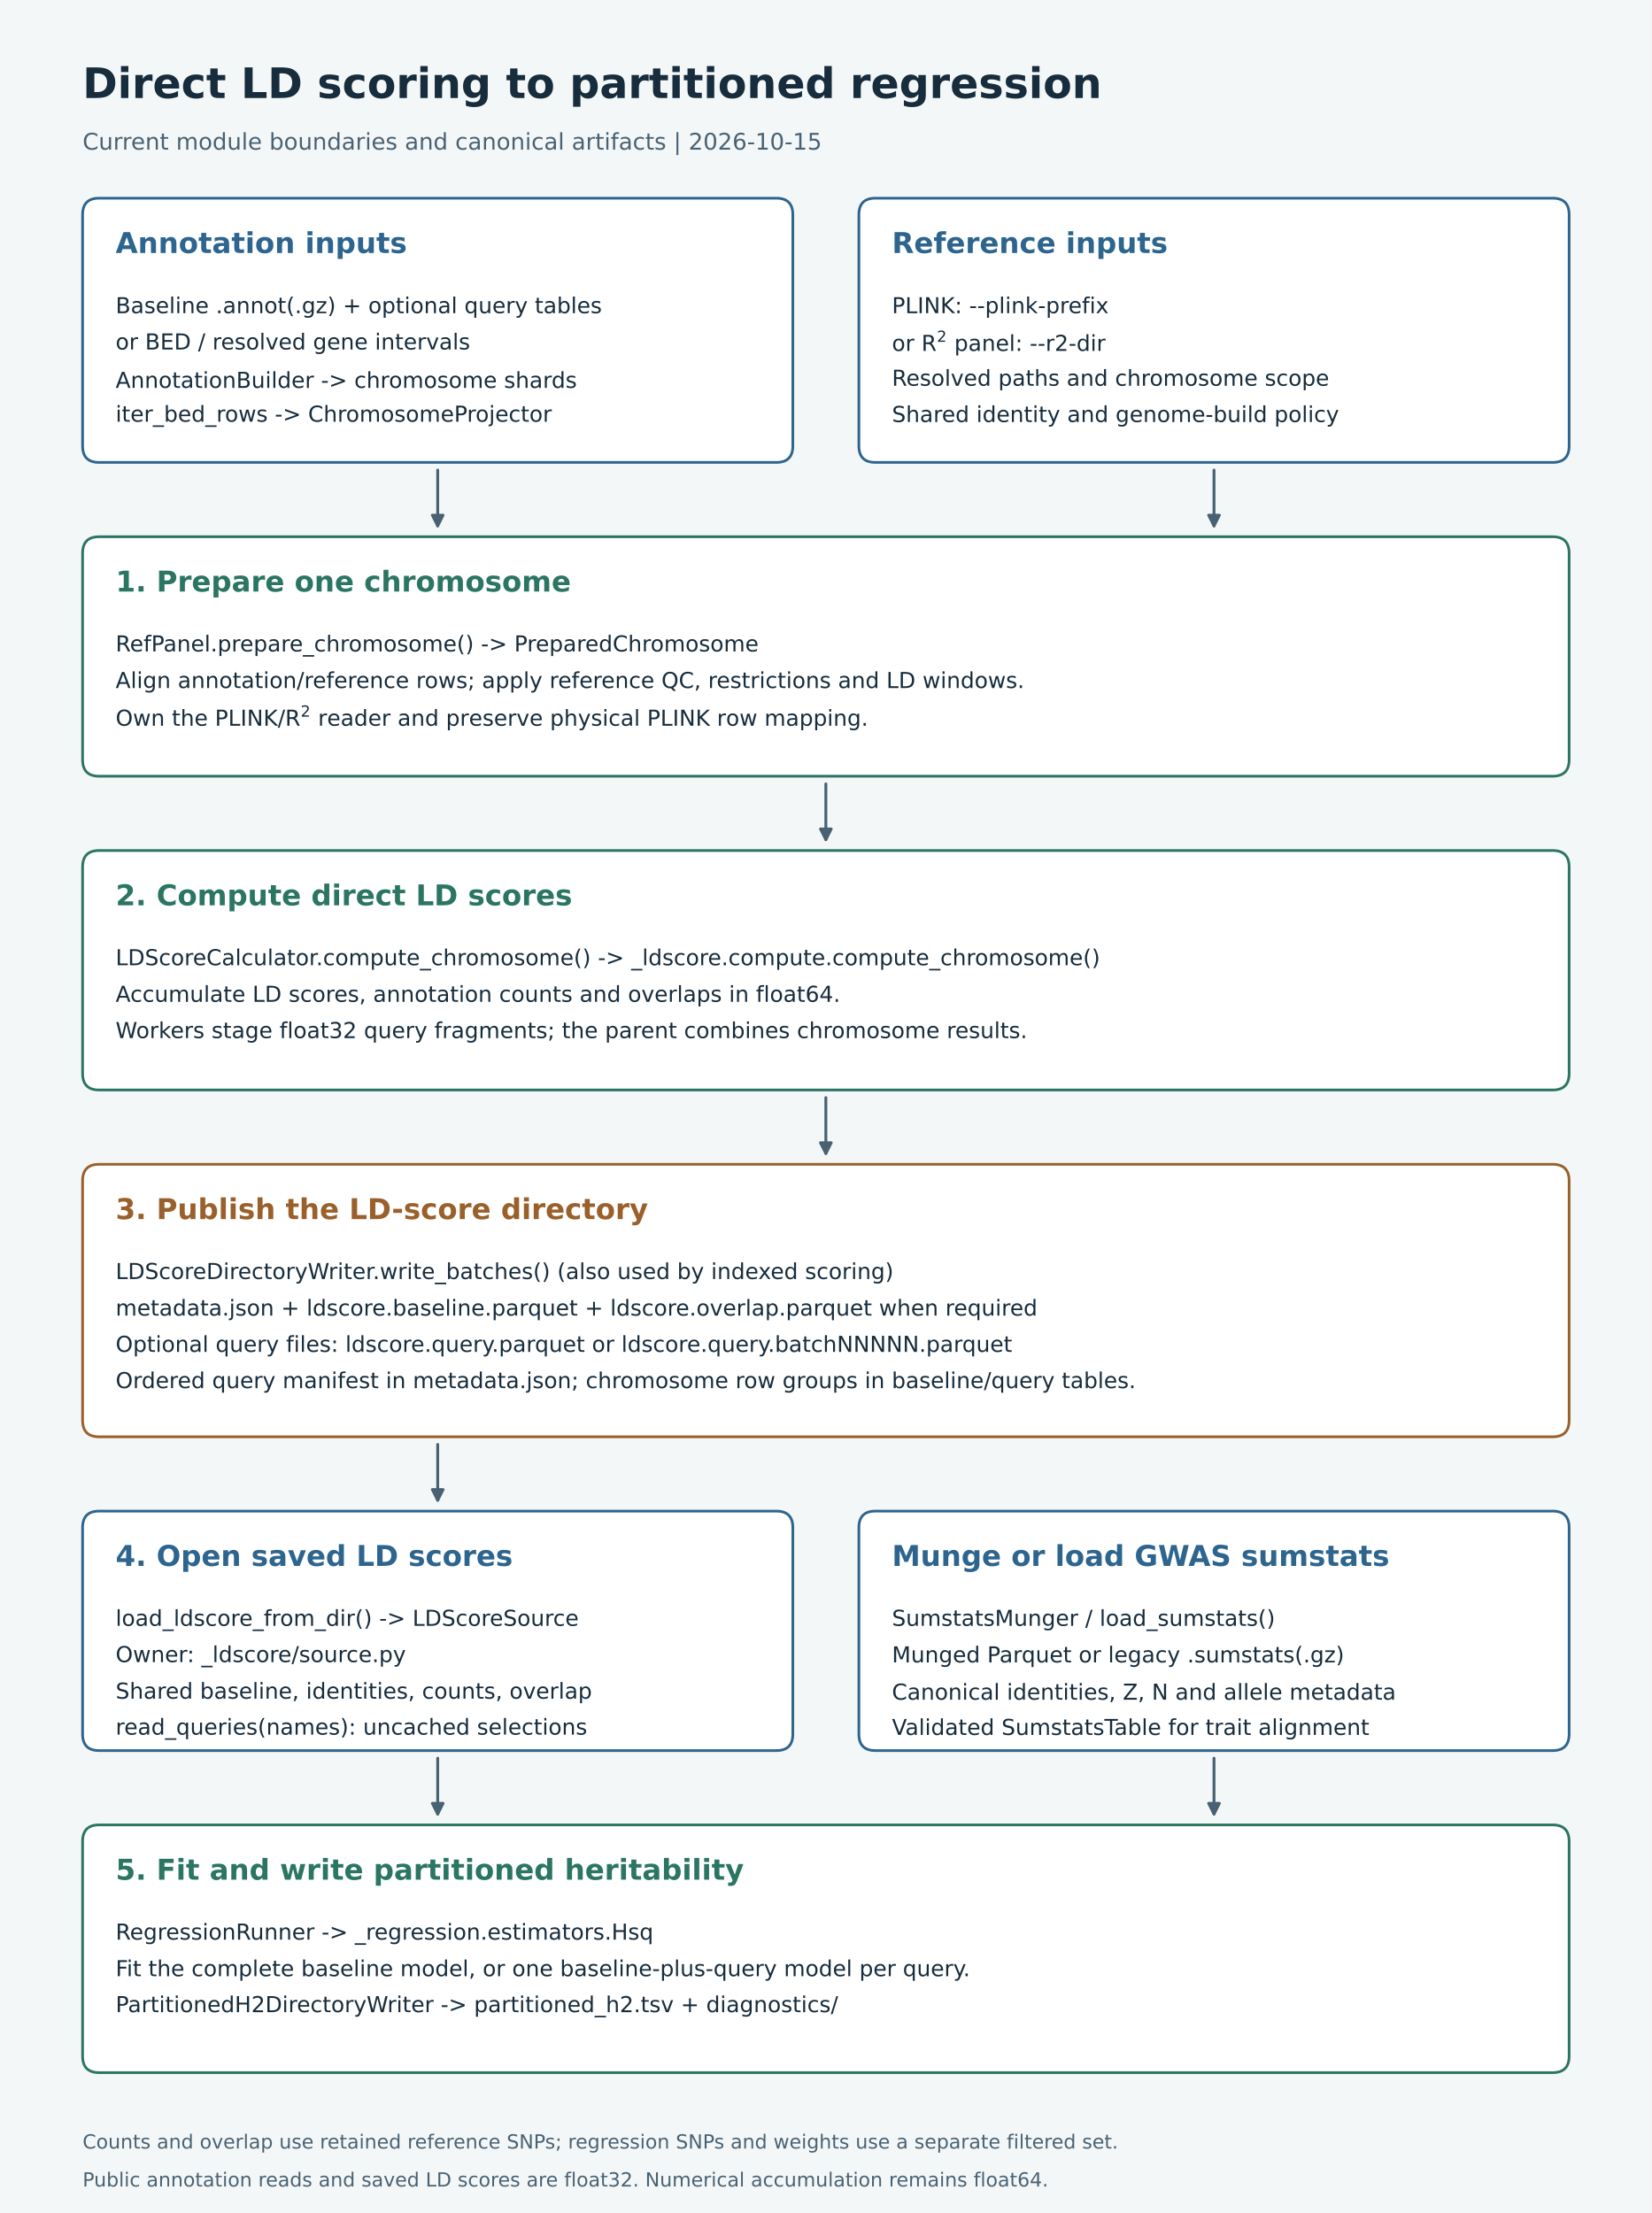
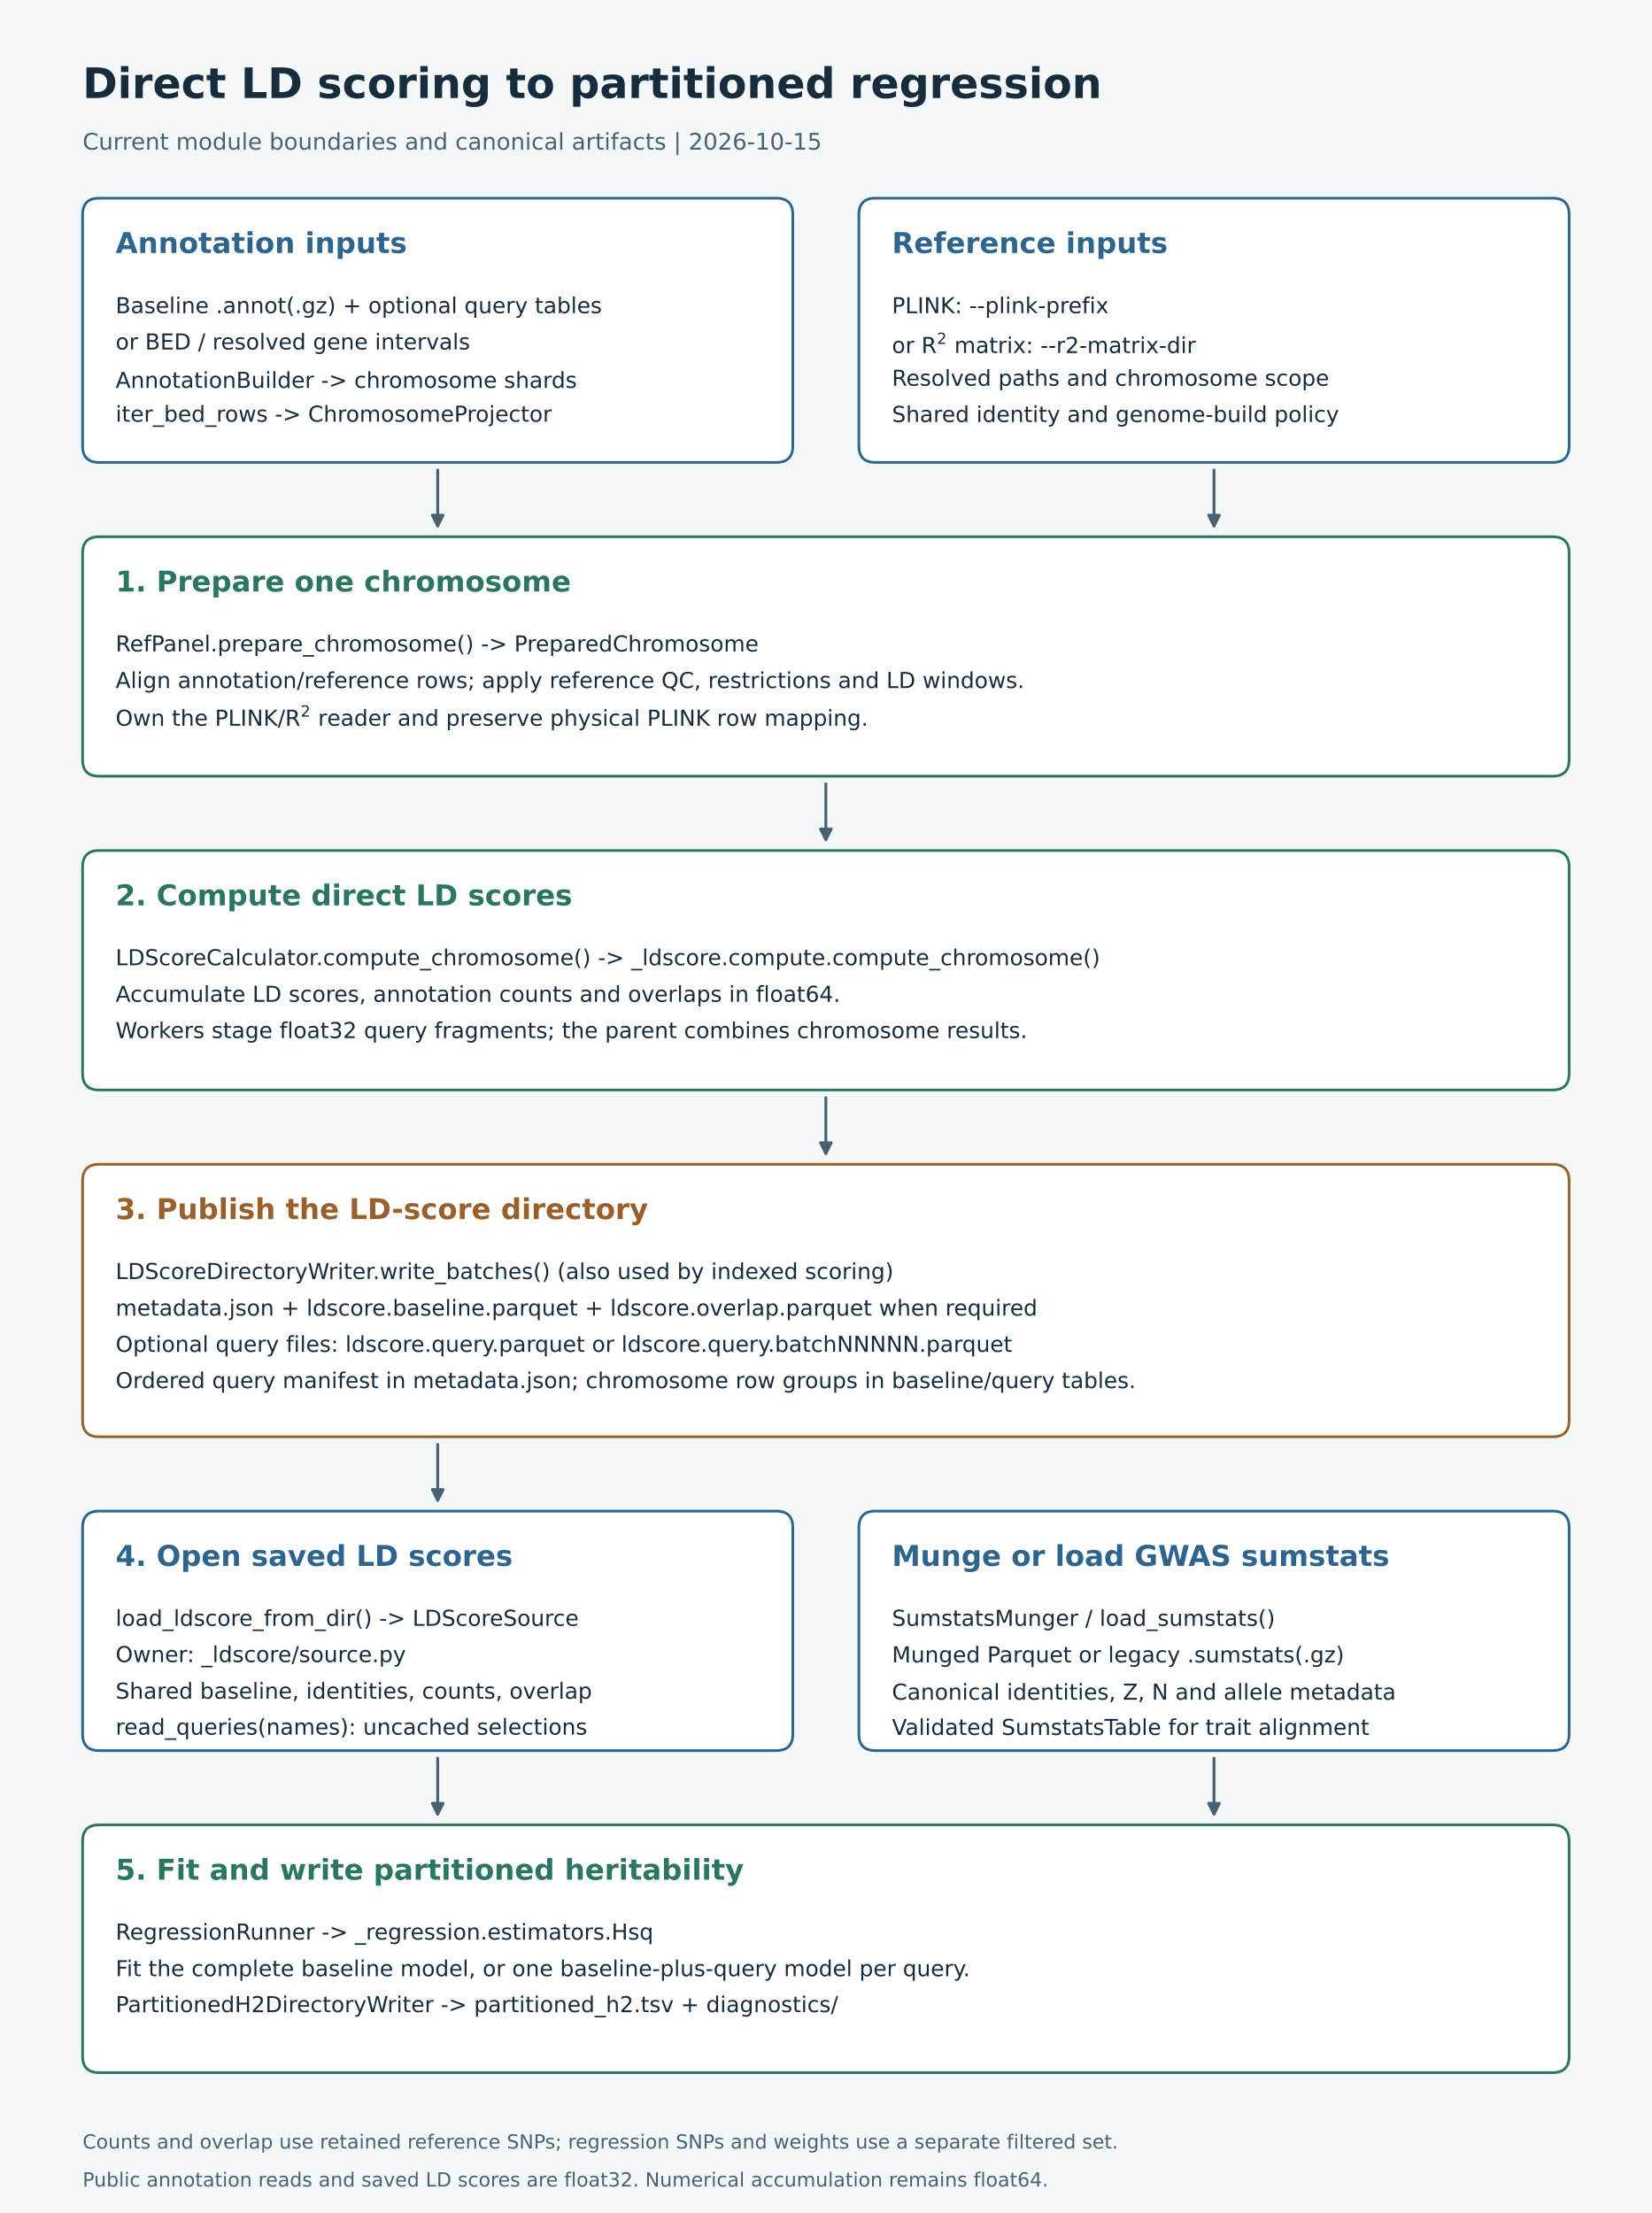
<svg xmlns="http://www.w3.org/2000/svg" width="864pt" height="1157.76pt" viewBox="0 0 864 1157.76" version="1.1">
  <defs>
    <style type="text/css">*{stroke-linejoin: round; stroke-linecap: butt}</style>
  </defs>
  <g id="figure_1">
    <g id="patch_1">
      <path d="M 0 1157.76 L 864 1157.76 L 864 0 L 0 0 z " style="fill: #f4f7f8" />
    </g>
    <g id="axes_1">
      <g id="patch_2">
        <path d="M 228.96 245.921 Q 228.96 261.361 228.96 275.125 " clip-path="url(#p7201c14976)" style="fill: none; stroke: #496273; stroke-width: 1.5; stroke-linecap: round" />
        <path d="M 231.76 269.525 L 228.96 275.125 L 226.16 269.525 z " clip-path="url(#p7201c14976)" style="fill: #496273; stroke: #496273; stroke-width: 1.5; stroke-linecap: round" />
      </g>
      <g id="patch_3">
        <path d="M 635.04 245.921 Q 635.04 261.361 635.04 275.125 " clip-path="url(#p7201c14976)" style="fill: none; stroke: #496273; stroke-width: 1.5; stroke-linecap: round" />
        <path d="M 637.84 269.525 L 635.04 275.125 L 632.24 269.525 z " clip-path="url(#p7201c14976)" style="fill: #496273; stroke: #496273; stroke-width: 1.5; stroke-linecap: round" />
      </g>
      <g id="patch_4">
        <path d="M 432 410.081 Q 432 425.521 432 439.285 " clip-path="url(#p7201c14976)" style="fill: none; stroke: #496273; stroke-width: 1.5; stroke-linecap: round" />
        <path d="M 434.8 433.685 L 432 439.285 L 429.2 433.685 z " clip-path="url(#p7201c14976)" style="fill: #496273; stroke: #496273; stroke-width: 1.5; stroke-linecap: round" />
      </g>
      <g id="patch_5">
        <path d="M 432 574.241 Q 432 589.681 432 603.445 " clip-path="url(#p7201c14976)" style="fill: none; stroke: #496273; stroke-width: 1.5; stroke-linecap: round" />
        <path d="M 434.8 597.845 L 432 603.445 L 429.2 597.845 z " clip-path="url(#p7201c14976)" style="fill: #496273; stroke: #496273; stroke-width: 1.5; stroke-linecap: round" />
      </g>
      <g id="patch_6">
        <path d="M 228.96 755.681 Q 228.96 771.121 228.96 784.885 " clip-path="url(#p7201c14976)" style="fill: none; stroke: #496273; stroke-width: 1.5; stroke-linecap: round" />
        <path d="M 231.76 779.285 L 228.96 784.885 L 226.16 779.285 z " clip-path="url(#p7201c14976)" style="fill: #496273; stroke: #496273; stroke-width: 1.5; stroke-linecap: round" />
      </g>
      <g id="patch_7">
        <path d="M 228.96 919.841 Q 228.96 935.281 228.96 949.045 " clip-path="url(#p7201c14976)" style="fill: none; stroke: #496273; stroke-width: 1.5; stroke-linecap: round" />
        <path d="M 231.76 943.445 L 228.96 949.045 L 226.16 943.445 z " clip-path="url(#p7201c14976)" style="fill: #496273; stroke: #496273; stroke-width: 1.5; stroke-linecap: round" />
      </g>
      <g id="patch_8">
        <path d="M 635.04 919.841 Q 635.04 935.281 635.04 949.045 " clip-path="url(#p7201c14976)" style="fill: none; stroke: #496273; stroke-width: 1.5; stroke-linecap: round" />
        <path d="M 637.84 943.445 L 635.04 949.045 L 632.24 943.445 z " clip-path="url(#p7201c14976)" style="fill: #496273; stroke: #496273; stroke-width: 1.5; stroke-linecap: round" />
      </g>
      <g id="patch_9">
        <path d="M 51.84 241.92 L 406.08 241.92 Q 414.72 241.92 414.72 233.28 L 414.72 112.32 Q 414.72 103.68 406.08 103.68 L 51.84 103.68 Q 43.2 103.68 43.2 112.32 L 43.2 233.28 Q 43.2 241.92 51.84 241.92 z " clip-path="url(#p7201c14976)" style="fill: #ffffff; stroke: #2d658f; stroke-width: 1.4; stroke-linejoin: miter" />
      </g>
      <g id="patch_10">
        <path d="M 457.92 241.92 L 812.16 241.92 Q 820.8 241.92 820.8 233.28 L 820.8 112.32 Q 820.8 103.68 812.16 103.68 L 457.92 103.68 Q 449.28 103.68 449.28 112.32 L 449.28 233.28 Q 449.28 241.92 457.92 241.92 z " clip-path="url(#p7201c14976)" style="fill: #ffffff; stroke: #2d658f; stroke-width: 1.4; stroke-linejoin: miter" />
      </g>
      <g id="patch_11">
        <path d="M 51.84 406.08 L 812.16 406.08 Q 820.8 406.08 820.8 397.44 L 820.8 289.44 Q 820.8 280.8 812.16 280.8 L 51.84 280.8 Q 43.2 280.8 43.2 289.44 L 43.2 397.44 Q 43.2 406.08 51.84 406.08 z " clip-path="url(#p7201c14976)" style="fill: #ffffff; stroke: #2b7563; stroke-width: 1.4; stroke-linejoin: miter" />
      </g>
      <g id="patch_12">
        <path d="M 51.84 570.24 L 812.16 570.24 Q 820.8 570.24 820.8 561.6 L 820.8 453.6 Q 820.8 444.96 812.16 444.96 L 51.84 444.96 Q 43.2 444.96 43.2 453.6 L 43.2 561.6 Q 43.2 570.24 51.84 570.24 z " clip-path="url(#p7201c14976)" style="fill: #ffffff; stroke: #2b7563; stroke-width: 1.4; stroke-linejoin: miter" />
      </g>
      <g id="patch_13">
        <path d="M 51.84 751.68 L 812.16 751.68 Q 820.8 751.68 820.8 743.04 L 820.8 617.76 Q 820.8 609.12 812.16 609.12 L 51.84 609.12 Q 43.2 609.12 43.2 617.76 L 43.2 743.04 Q 43.2 751.68 51.84 751.68 z " clip-path="url(#p7201c14976)" style="fill: #ffffff; stroke: #9a602b; stroke-width: 1.4; stroke-linejoin: miter" />
      </g>
      <g id="patch_14">
        <path d="M 51.84 915.84 L 406.08 915.84 Q 414.72 915.84 414.72 907.2 L 414.72 799.2 Q 414.72 790.56 406.08 790.56 L 51.84 790.56 Q 43.2 790.56 43.2 799.2 L 43.2 907.2 Q 43.2 915.84 51.84 915.84 z " clip-path="url(#p7201c14976)" style="fill: #ffffff; stroke: #2d658f; stroke-width: 1.4; stroke-linejoin: miter" />
      </g>
      <g id="patch_15">
        <path d="M 457.92 915.84 L 812.16 915.84 Q 820.8 915.84 820.8 907.2 L 820.8 799.2 Q 820.8 790.56 812.16 790.56 L 457.92 790.56 Q 449.28 790.56 449.28 799.2 L 449.28 907.2 Q 449.28 915.84 457.92 915.84 z " clip-path="url(#p7201c14976)" style="fill: #ffffff; stroke: #2d658f; stroke-width: 1.4; stroke-linejoin: miter" />
      </g>
      <g id="patch_16">
        <path d="M 51.84 1084.32 L 812.16 1084.32 Q 820.8 1084.32 820.8 1075.68 L 820.8 963.36 Q 820.8 954.72 812.16 954.72 L 51.84 954.72 Q 43.2 954.72 43.2 963.36 L 43.2 1075.68 Q 43.2 1084.32 51.84 1084.32 z " clip-path="url(#p7201c14976)" style="fill: #ffffff; stroke: #2b7563; stroke-width: 1.4; stroke-linejoin: miter" />
      </g>
      <g id="text_1">
        <text style="font-weight: 700; font-size: 22px; font-family: 'DejaVu Sans'; text-anchor: start; fill: #172c3c" x="43.2" y="51.277" transform="rotate(-0 43.2 51.27656)">Direct LD scoring to partitioned regression</text>
      </g>
      <g id="text_2">
        <text style="font-size: 12px; font-family: 'DejaVu Sans'; text-anchor: start; fill: #496273" x="43.2" y="78.291" transform="rotate(-0 43.2 78.29063)">Current module boundaries and canonical artifacts  |  2026-10-15</text>
      </g>
      <g id="text_3">
        <text style="font-weight: 700; font-size: 15px; font-family: 'DejaVu Sans'; text-anchor: start; fill: #2d658f" x="60.48" y="132.358" transform="rotate(-0 60.48 132.3577)">Annotation inputs</text>
      </g>
      <g id="text_4">
        <text style="font-size: 11.5px; font-family: 'DejaVu Sans'; fill: #172c3c" transform="translate(60.48 163.8608)">Baseline .annot(.gz) + optional query tables</text>
        <text style="font-size: 11.5px; font-family: 'DejaVu Sans'; fill: #172c3c" transform="translate(60.48 182.8358)">or BED / resolved gene intervals</text>
        <text style="font-size: 11.5px; font-family: 'DejaVu Sans'; fill: #172c3c" transform="translate(60.48 202.9248)">AnnotationBuilder -&gt; chromosome shards</text>
        <text style="font-size: 11.5px; font-family: 'DejaVu Sans'; fill: #172c3c" transform="translate(60.48 220.6259)">iter_bed_rows -&gt; ChromosomeProjector</text>
      </g>
      <g id="text_5">
        <text style="font-weight: 700; font-size: 15px; font-family: 'DejaVu Sans'; text-anchor: start; fill: #2d658f" x="466.56" y="132.358" transform="rotate(-0 466.56 132.3577)">Reference inputs</text>
      </g>
      <g id="text_6">
        <text style="font-size: 11.5px; font-family: 'DejaVu Sans'; fill: #172c3c" transform="translate(466.56 163.8608)">PLINK: --plink-prefix</text>
-         <g style="fill: #172c3c" transform="translate(466.56 183.86)">
+         <g style="fill: #172c3c" transform="translate(466.56 184.9525)">
          <text>
            <tspan x="0" y="-0.279" style="font-size: 11.5px; font-family: 'DejaVu Sans'; fill: #172c3c">o</tspan>
            <tspan x="7.036" y="-0.279" style="font-size: 11.5px; font-family: 'DejaVu Sans'; fill: #172c3c">r</tspan>
            <tspan x="11.764" y="-0.279" style="font-size: 11.5px; font-family: 'DejaVu Sans'; fill: #172c3c"> </tspan>
            <tspan x="15.419" y="-0.279" style="font-size: 11.5px; font-family: 'DejaVu Sans'; fill: #172c3c">R</tspan>
            <tspan x="28.956" y="-0.279" style="font-size: 11.5px; font-family: 'DejaVu Sans'; fill: #172c3c"> </tspan>
-             <tspan x="32.612" y="-0.279" style="font-size: 11.5px; font-family: 'DejaVu Sans'; fill: #172c3c">p</tspan>
-             <tspan x="39.911" y="-0.279" style="font-size: 11.5px; font-family: 'DejaVu Sans'; fill: #172c3c">a</tspan>
-             <tspan x="46.959" y="-0.279" style="font-size: 11.5px; font-family: 'DejaVu Sans'; fill: #172c3c">n</tspan>
-             <tspan x="54.247" y="-0.279" style="font-size: 11.5px; font-family: 'DejaVu Sans'; fill: #172c3c">e</tspan>
-             <tspan x="61.322" y="-0.279" style="font-size: 11.5px; font-family: 'DejaVu Sans'; fill: #172c3c">l</tspan>
-             <tspan x="64.517" y="-0.279" style="font-size: 11.5px; font-family: 'DejaVu Sans'; fill: #172c3c">:</tspan>
-             <tspan x="68.392" y="-0.279" style="font-size: 11.5px; font-family: 'DejaVu Sans'; fill: #172c3c"> </tspan>
-             <tspan x="72.047" y="-0.279" style="font-size: 11.5px; font-family: 'DejaVu Sans'; fill: #172c3c">-</tspan>
-             <tspan x="76.197" y="-0.279" style="font-size: 11.5px; font-family: 'DejaVu Sans'; fill: #172c3c">-</tspan>
-             <tspan x="80.347" y="-0.279" style="font-size: 11.5px; font-family: 'DejaVu Sans'; fill: #172c3c">r</tspan>
-             <tspan x="85.075" y="-0.279" style="font-size: 11.5px; font-family: 'DejaVu Sans'; fill: #172c3c">2</tspan>
-             <tspan x="92.391" y="-0.279" style="font-size: 11.5px; font-family: 'DejaVu Sans'; fill: #172c3c">-</tspan>
-             <tspan x="96.541" y="-0.279" style="font-size: 11.5px; font-family: 'DejaVu Sans'; fill: #172c3c">d</tspan>
-             <tspan x="103.841" y="-0.279" style="font-size: 11.5px; font-family: 'DejaVu Sans'; fill: #172c3c">i</tspan>
-             <tspan x="107.036" y="-0.279" style="font-size: 11.5px; font-family: 'DejaVu Sans'; fill: #172c3c">r</tspan>
+             <tspan x="32.612" y="-0.279" style="font-size: 11.5px; font-family: 'DejaVu Sans'; fill: #172c3c">m</tspan>
+             <tspan x="43.814" y="-0.279" style="font-size: 11.5px; font-family: 'DejaVu Sans'; fill: #172c3c">a</tspan>
+             <tspan x="50.861" y="-0.279" style="font-size: 11.5px; font-family: 'DejaVu Sans'; fill: #172c3c">t</tspan>
+             <tspan x="55.37" y="-0.279" style="font-size: 11.5px; font-family: 'DejaVu Sans'; fill: #172c3c">r</tspan>
+             <tspan x="60.098" y="-0.279" style="font-size: 11.5px; font-family: 'DejaVu Sans'; fill: #172c3c">i</tspan>
+             <tspan x="63.293" y="-0.279" style="font-size: 11.5px; font-family: 'DejaVu Sans'; fill: #172c3c">x</tspan>
+             <tspan x="70.099" y="-0.279" style="font-size: 11.5px; font-family: 'DejaVu Sans'; fill: #172c3c">:</tspan>
+             <tspan x="73.973" y="-0.279" style="font-size: 11.5px; font-family: 'DejaVu Sans'; fill: #172c3c"> </tspan>
+             <tspan x="77.629" y="-0.279" style="font-size: 11.5px; font-family: 'DejaVu Sans'; fill: #172c3c">-</tspan>
+             <tspan x="81.779" y="-0.279" style="font-size: 11.5px; font-family: 'DejaVu Sans'; fill: #172c3c">-</tspan>
+             <tspan x="85.928" y="-0.279" style="font-size: 11.5px; font-family: 'DejaVu Sans'; fill: #172c3c">r</tspan>
+             <tspan x="90.656" y="-0.279" style="font-size: 11.5px; font-family: 'DejaVu Sans'; fill: #172c3c">2</tspan>
+             <tspan x="97.973" y="-0.279" style="font-size: 11.5px; font-family: 'DejaVu Sans'; fill: #172c3c">-</tspan>
+             <tspan x="102.123" y="-0.279" style="font-size: 11.5px; font-family: 'DejaVu Sans'; fill: #172c3c">m</tspan>
+             <tspan x="113.325" y="-0.279" style="font-size: 11.5px; font-family: 'DejaVu Sans'; fill: #172c3c">a</tspan>
+             <tspan x="120.372" y="-0.279" style="font-size: 11.5px; font-family: 'DejaVu Sans'; fill: #172c3c">t</tspan>
+             <tspan x="124.881" y="-0.279" style="font-size: 11.5px; font-family: 'DejaVu Sans'; fill: #172c3c">r</tspan>
+             <tspan x="129.609" y="-0.279" style="font-size: 11.5px; font-family: 'DejaVu Sans'; fill: #172c3c">i</tspan>
+             <tspan x="132.804" y="-0.279" style="font-size: 11.5px; font-family: 'DejaVu Sans'; fill: #172c3c">x</tspan>
+             <tspan x="139.61" y="-0.279" style="font-size: 11.5px; font-family: 'DejaVu Sans'; fill: #172c3c">-</tspan>
+             <tspan x="143.76" y="-0.279" style="font-size: 11.5px; font-family: 'DejaVu Sans'; fill: #172c3c">d</tspan>
+             <tspan x="151.059" y="-0.279" style="font-size: 11.5px; font-family: 'DejaVu Sans'; fill: #172c3c">i</tspan>
+             <tspan x="154.254" y="-0.279" style="font-size: 11.5px; font-family: 'DejaVu Sans'; fill: #172c3c">r</tspan>
            <tspan x="23.52" y="-5.028" style="font-size: 8.05px; font-family: 'DejaVu Sans'; fill: #172c3c">2</tspan>
          </text>
        </g>
        <text style="font-size: 11.5px; font-family: 'DejaVu Sans'; fill: #172c3c" transform="translate(466.56 201.8108)">Resolved paths and chromosome scope</text>
        <text style="font-size: 11.5px; font-family: 'DejaVu Sans'; fill: #172c3c" transform="translate(466.56 220.7858)">Shared identity and genome-build policy</text>
      </g>
      <g id="text_7">
        <text style="font-weight: 700; font-size: 15px; font-family: 'DejaVu Sans'; text-anchor: start; fill: #2b7563" x="60.48" y="309.478" transform="rotate(-0 60.48 309.4777)">1. Prepare one chromosome</text>
      </g>
      <g id="text_8">
        <text style="font-size: 11.5px; font-family: 'DejaVu Sans'; fill: #172c3c" transform="translate(60.48 340.8209)">RefPanel.prepare_chromosome() -&gt; PreparedChromosome</text>
        <text style="font-size: 11.5px; font-family: 'DejaVu Sans'; fill: #172c3c" transform="translate(60.48 359.9558)">Align annotation/reference rows; apply reference QC, restrictions and LD windows.</text>
        <g style="fill: #172c3c" transform="translate(60.48 379.955)">
          <text>
            <tspan x="0" y="-0.279" style="font-size: 11.5px; font-family: 'DejaVu Sans'; fill: #172c3c">O</tspan>
            <tspan x="9.052" y="-0.279" style="font-size: 11.5px; font-family: 'DejaVu Sans'; fill: #172c3c">w</tspan>
            <tspan x="18.457" y="-0.279" style="font-size: 11.5px; font-family: 'DejaVu Sans'; fill: #172c3c">n</tspan>
            <tspan x="25.746" y="-0.279" style="font-size: 11.5px; font-family: 'DejaVu Sans'; fill: #172c3c"> </tspan>
            <tspan x="29.401" y="-0.279" style="font-size: 11.5px; font-family: 'DejaVu Sans'; fill: #172c3c">t</tspan>
            <tspan x="33.91" y="-0.279" style="font-size: 11.5px; font-family: 'DejaVu Sans'; fill: #172c3c">h</tspan>
            <tspan x="41.199" y="-0.279" style="font-size: 11.5px; font-family: 'DejaVu Sans'; fill: #172c3c">e</tspan>
            <tspan x="48.274" y="-0.279" style="font-size: 11.5px; font-family: 'DejaVu Sans'; fill: #172c3c"> </tspan>
            <tspan x="51.93" y="-0.279" style="font-size: 11.5px; font-family: 'DejaVu Sans'; fill: #172c3c">P</tspan>
            <tspan x="58.865" y="-0.279" style="font-size: 11.5px; font-family: 'DejaVu Sans'; fill: #172c3c">L</tspan>
            <tspan x="65.271" y="-0.279" style="font-size: 11.5px; font-family: 'DejaVu Sans'; fill: #172c3c">I</tspan>
            <tspan x="68.663" y="-0.279" style="font-size: 11.5px; font-family: 'DejaVu Sans'; fill: #172c3c">N</tspan>
            <tspan x="77.266" y="-0.279" style="font-size: 11.5px; font-family: 'DejaVu Sans'; fill: #172c3c">K</tspan>
            <tspan x="84.807" y="-0.279" style="font-size: 11.5px; font-family: 'DejaVu Sans'; fill: #172c3c">/</tspan>
            <tspan x="88.681" y="-0.279" style="font-size: 11.5px; font-family: 'DejaVu Sans'; fill: #172c3c">R</tspan>
            <tspan x="102.218" y="-0.279" style="font-size: 11.5px; font-family: 'DejaVu Sans'; fill: #172c3c"> </tspan>
            <tspan x="105.874" y="-0.279" style="font-size: 11.5px; font-family: 'DejaVu Sans'; fill: #172c3c">r</tspan>
            <tspan x="110.602" y="-0.279" style="font-size: 11.5px; font-family: 'DejaVu Sans'; fill: #172c3c">e</tspan>
            <tspan x="117.677" y="-0.279" style="font-size: 11.5px; font-family: 'DejaVu Sans'; fill: #172c3c">a</tspan>
            <tspan x="124.724" y="-0.279" style="font-size: 11.5px; font-family: 'DejaVu Sans'; fill: #172c3c">d</tspan>
            <tspan x="132.024" y="-0.279" style="font-size: 11.5px; font-family: 'DejaVu Sans'; fill: #172c3c">e</tspan>
            <tspan x="139.099" y="-0.279" style="font-size: 11.5px; font-family: 'DejaVu Sans'; fill: #172c3c">r</tspan>
            <tspan x="143.827" y="-0.279" style="font-size: 11.5px; font-family: 'DejaVu Sans'; fill: #172c3c"> </tspan>
            <tspan x="147.482" y="-0.279" style="font-size: 11.5px; font-family: 'DejaVu Sans'; fill: #172c3c">a</tspan>
            <tspan x="154.53" y="-0.279" style="font-size: 11.5px; font-family: 'DejaVu Sans'; fill: #172c3c">n</tspan>
            <tspan x="161.818" y="-0.279" style="font-size: 11.5px; font-family: 'DejaVu Sans'; fill: #172c3c">d</tspan>
            <tspan x="169.118" y="-0.279" style="font-size: 11.5px; font-family: 'DejaVu Sans'; fill: #172c3c"> </tspan>
            <tspan x="172.773" y="-0.279" style="font-size: 11.5px; font-family: 'DejaVu Sans'; fill: #172c3c">p</tspan>
            <tspan x="180.073" y="-0.279" style="font-size: 11.5px; font-family: 'DejaVu Sans'; fill: #172c3c">r</tspan>
            <tspan x="184.801" y="-0.279" style="font-size: 11.5px; font-family: 'DejaVu Sans'; fill: #172c3c">e</tspan>
            <tspan x="191.876" y="-0.279" style="font-size: 11.5px; font-family: 'DejaVu Sans'; fill: #172c3c">s</tspan>
            <tspan x="197.868" y="-0.279" style="font-size: 11.5px; font-family: 'DejaVu Sans'; fill: #172c3c">e</tspan>
            <tspan x="204.943" y="-0.279" style="font-size: 11.5px; font-family: 'DejaVu Sans'; fill: #172c3c">r</tspan>
            <tspan x="209.671" y="-0.279" style="font-size: 11.5px; font-family: 'DejaVu Sans'; fill: #172c3c">v</tspan>
            <tspan x="216.477" y="-0.279" style="font-size: 11.5px; font-family: 'DejaVu Sans'; fill: #172c3c">e</tspan>
            <tspan x="223.552" y="-0.279" style="font-size: 11.5px; font-family: 'DejaVu Sans'; fill: #172c3c"> </tspan>
            <tspan x="227.208" y="-0.279" style="font-size: 11.5px; font-family: 'DejaVu Sans'; fill: #172c3c">p</tspan>
            <tspan x="234.507" y="-0.279" style="font-size: 11.5px; font-family: 'DejaVu Sans'; fill: #172c3c">h</tspan>
            <tspan x="241.796" y="-0.279" style="font-size: 11.5px; font-family: 'DejaVu Sans'; fill: #172c3c">y</tspan>
            <tspan x="248.602" y="-0.279" style="font-size: 11.5px; font-family: 'DejaVu Sans'; fill: #172c3c">s</tspan>
            <tspan x="254.593" y="-0.279" style="font-size: 11.5px; font-family: 'DejaVu Sans'; fill: #172c3c">i</tspan>
            <tspan x="257.788" y="-0.279" style="font-size: 11.5px; font-family: 'DejaVu Sans'; fill: #172c3c">c</tspan>
            <tspan x="264.111" y="-0.279" style="font-size: 11.5px; font-family: 'DejaVu Sans'; fill: #172c3c">a</tspan>
            <tspan x="271.158" y="-0.279" style="font-size: 11.5px; font-family: 'DejaVu Sans'; fill: #172c3c">l</tspan>
            <tspan x="274.353" y="-0.279" style="font-size: 11.5px; font-family: 'DejaVu Sans'; fill: #172c3c"> </tspan>
            <tspan x="278.009" y="-0.279" style="font-size: 11.5px; font-family: 'DejaVu Sans'; fill: #172c3c">P</tspan>
            <tspan x="284.943" y="-0.279" style="font-size: 11.5px; font-family: 'DejaVu Sans'; fill: #172c3c">L</tspan>
            <tspan x="291.35" y="-0.279" style="font-size: 11.5px; font-family: 'DejaVu Sans'; fill: #172c3c">I</tspan>
            <tspan x="294.742" y="-0.279" style="font-size: 11.5px; font-family: 'DejaVu Sans'; fill: #172c3c">N</tspan>
            <tspan x="303.345" y="-0.279" style="font-size: 11.5px; font-family: 'DejaVu Sans'; fill: #172c3c">K</tspan>
            <tspan x="310.886" y="-0.279" style="font-size: 11.5px; font-family: 'DejaVu Sans'; fill: #172c3c"> </tspan>
            <tspan x="314.541" y="-0.279" style="font-size: 11.5px; font-family: 'DejaVu Sans'; fill: #172c3c">r</tspan>
            <tspan x="319.269" y="-0.279" style="font-size: 11.5px; font-family: 'DejaVu Sans'; fill: #172c3c">o</tspan>
            <tspan x="326.305" y="-0.279" style="font-size: 11.5px; font-family: 'DejaVu Sans'; fill: #172c3c">w</tspan>
            <tspan x="335.711" y="-0.279" style="font-size: 11.5px; font-family: 'DejaVu Sans'; fill: #172c3c"> </tspan>
            <tspan x="339.366" y="-0.279" style="font-size: 11.5px; font-family: 'DejaVu Sans'; fill: #172c3c">m</tspan>
            <tspan x="350.569" y="-0.279" style="font-size: 11.5px; font-family: 'DejaVu Sans'; fill: #172c3c">a</tspan>
            <tspan x="357.616" y="-0.279" style="font-size: 11.5px; font-family: 'DejaVu Sans'; fill: #172c3c">p</tspan>
            <tspan x="364.916" y="-0.279" style="font-size: 11.5px; font-family: 'DejaVu Sans'; fill: #172c3c">p</tspan>
            <tspan x="372.215" y="-0.279" style="font-size: 11.5px; font-family: 'DejaVu Sans'; fill: #172c3c">i</tspan>
            <tspan x="375.41" y="-0.279" style="font-size: 11.5px; font-family: 'DejaVu Sans'; fill: #172c3c">n</tspan>
            <tspan x="382.699" y="-0.279" style="font-size: 11.5px; font-family: 'DejaVu Sans'; fill: #172c3c">g</tspan>
            <tspan x="389.999" y="-0.279" style="font-size: 11.5px; font-family: 'DejaVu Sans'; fill: #172c3c">.</tspan>
            <tspan x="96.782" y="-5.028" style="font-size: 8.05px; font-family: 'DejaVu Sans'; fill: #172c3c">2</tspan>
          </text>
        </g>
      </g>
      <g id="text_9">
        <text style="font-weight: 700; font-size: 15px; font-family: 'DejaVu Sans'; text-anchor: start; fill: #2b7563" x="60.48" y="473.638" transform="rotate(-0 60.48 473.6377)">2. Compute direct LD scores</text>
      </g>
      <g id="text_10">
        <text style="font-size: 11.5px; font-family: 'DejaVu Sans'; fill: #172c3c" transform="translate(60.48 504.9809)">LDScoreCalculator.compute_chromosome() -&gt; _ldscore.compute.compute_chromosome()</text>
        <text style="font-size: 11.5px; font-family: 'DejaVu Sans'; fill: #172c3c" transform="translate(60.48 524.1158)">Accumulate LD scores, annotation counts and overlaps in float64.</text>
        <text style="font-size: 11.5px; font-family: 'DejaVu Sans'; fill: #172c3c" transform="translate(60.48 543.0908)">Workers stage float32 query fragments; the parent combines chromosome results.</text>
      </g>
      <g id="text_11">
        <text style="font-weight: 700; font-size: 15px; font-family: 'DejaVu Sans'; text-anchor: start; fill: #9a602b" x="60.48" y="637.798" transform="rotate(-0 60.48 637.7977)">3. Publish the LD-score directory</text>
      </g>
      <g id="text_12">
        <text style="font-size: 11.5px; font-family: 'DejaVu Sans'; fill: #172c3c" transform="translate(60.48 669.1409)">LDScoreDirectoryWriter.write_batches() (also used by indexed scoring)</text>
        <text style="font-size: 11.5px; font-family: 'DejaVu Sans'; fill: #172c3c" transform="translate(60.48 688.2758)">metadata.json + ldscore.baseline.parquet + ldscore.overlap.parquet when required</text>
        <text style="font-size: 11.5px; font-family: 'DejaVu Sans'; fill: #172c3c" transform="translate(60.48 707.2508)">Optional query files: ldscore.query.parquet or ldscore.query.batchNNNNN.parquet</text>
        <text style="font-size: 11.5px; font-family: 'DejaVu Sans'; fill: #172c3c" transform="translate(60.48 726.2258)">Ordered query manifest in metadata.json; chromosome row groups in baseline/query tables.</text>
      </g>
      <g id="text_13">
        <text style="font-weight: 700; font-size: 15px; font-family: 'DejaVu Sans'; text-anchor: start; fill: #2d658f" x="60.48" y="819.238" transform="rotate(-0 60.48 819.2377)">4. Open saved LD scores</text>
      </g>
      <g id="text_14">
        <text style="font-size: 11.5px; font-family: 'DejaVu Sans'; fill: #172c3c" transform="translate(60.48 850.5809)">load_ldscore_from_dir() -&gt; LDScoreSource</text>
        <text style="font-size: 11.5px; font-family: 'DejaVu Sans'; fill: #172c3c" transform="translate(60.48 869.5559)">Owner: _ldscore/source.py</text>
        <text style="font-size: 11.5px; font-family: 'DejaVu Sans'; fill: #172c3c" transform="translate(60.48 888.6908)">Shared baseline, identities, counts, overlap</text>
        <text style="font-size: 11.5px; font-family: 'DejaVu Sans'; fill: #172c3c" transform="translate(60.48 907.5059)">read_queries(names): uncached selections</text>
      </g>
      <g id="text_15">
        <text style="font-weight: 700; font-size: 15px; font-family: 'DejaVu Sans'; text-anchor: start; fill: #2d658f" x="466.56" y="819.238" transform="rotate(-0 466.56 819.2377)">Munge or load GWAS sumstats</text>
      </g>
      <g id="text_16">
        <text style="font-size: 11.5px; font-family: 'DejaVu Sans'; fill: #172c3c" transform="translate(466.56 850.5809)">SumstatsMunger / load_sumstats()</text>
        <text style="font-size: 11.5px; font-family: 'DejaVu Sans'; fill: #172c3c" transform="translate(466.56 869.7158)">Munged Parquet or legacy .sumstats(.gz)</text>
        <text style="font-size: 11.5px; font-family: 'DejaVu Sans'; fill: #172c3c" transform="translate(466.56 889.2182)">Canonical identities, Z, N and allele metadata</text>
        <text style="font-size: 11.5px; font-family: 'DejaVu Sans'; fill: #172c3c" transform="translate(466.56 907.6658)">Validated SumstatsTable for trait alignment</text>
      </g>
      <g id="text_17">
        <text style="font-weight: 700; font-size: 15px; font-family: 'DejaVu Sans'; text-anchor: start; fill: #2b7563" x="60.48" y="983.398" transform="rotate(-0 60.48 983.3977)">5. Fit and write partitioned heritability</text>
      </g>
      <g id="text_18">
        <text style="font-size: 11.5px; font-family: 'DejaVu Sans'; fill: #172c3c" transform="translate(60.48 1014.741)">RegressionRunner -&gt; _regression.estimators.Hsq</text>
        <text style="font-size: 11.5px; font-family: 'DejaVu Sans'; fill: #172c3c" transform="translate(60.48 1033.876)">Fit the complete baseline model, or one baseline-plus-query model per query.</text>
        <text style="font-size: 11.5px; font-family: 'DejaVu Sans'; fill: #172c3c" transform="translate(60.48 1052.691)">PartitionedH2DirectoryWriter -&gt; partitioned_h2.tsv + diagnostics/</text>
      </g>
      <g id="text_19">
        <text style="font-size: 10.2px; font-family: 'DejaVu Sans'; text-anchor: start; fill: #496273" x="43.2" y="1124.038" transform="rotate(-0 43.2 1124.038)">Counts and overlap use retained reference SNPs; regression SNPs and weights use a separate filtered set.</text>
      </g>
      <g id="text_20">
        <text style="font-size: 10.2px; font-family: 'DejaVu Sans'; text-anchor: start; fill: #496273" x="43.2" y="1143.91" transform="rotate(-0 43.2 1143.91)">Public annotation reads and saved LD scores are float32. Numerical accumulation remains float64.</text>
      </g>
    </g>
  </g>
  <defs>
    <clipPath id="p7201c14976">
      <rect x="0" y="0" width="864" height="1157.76" />
    </clipPath>
  </defs>
</svg>
